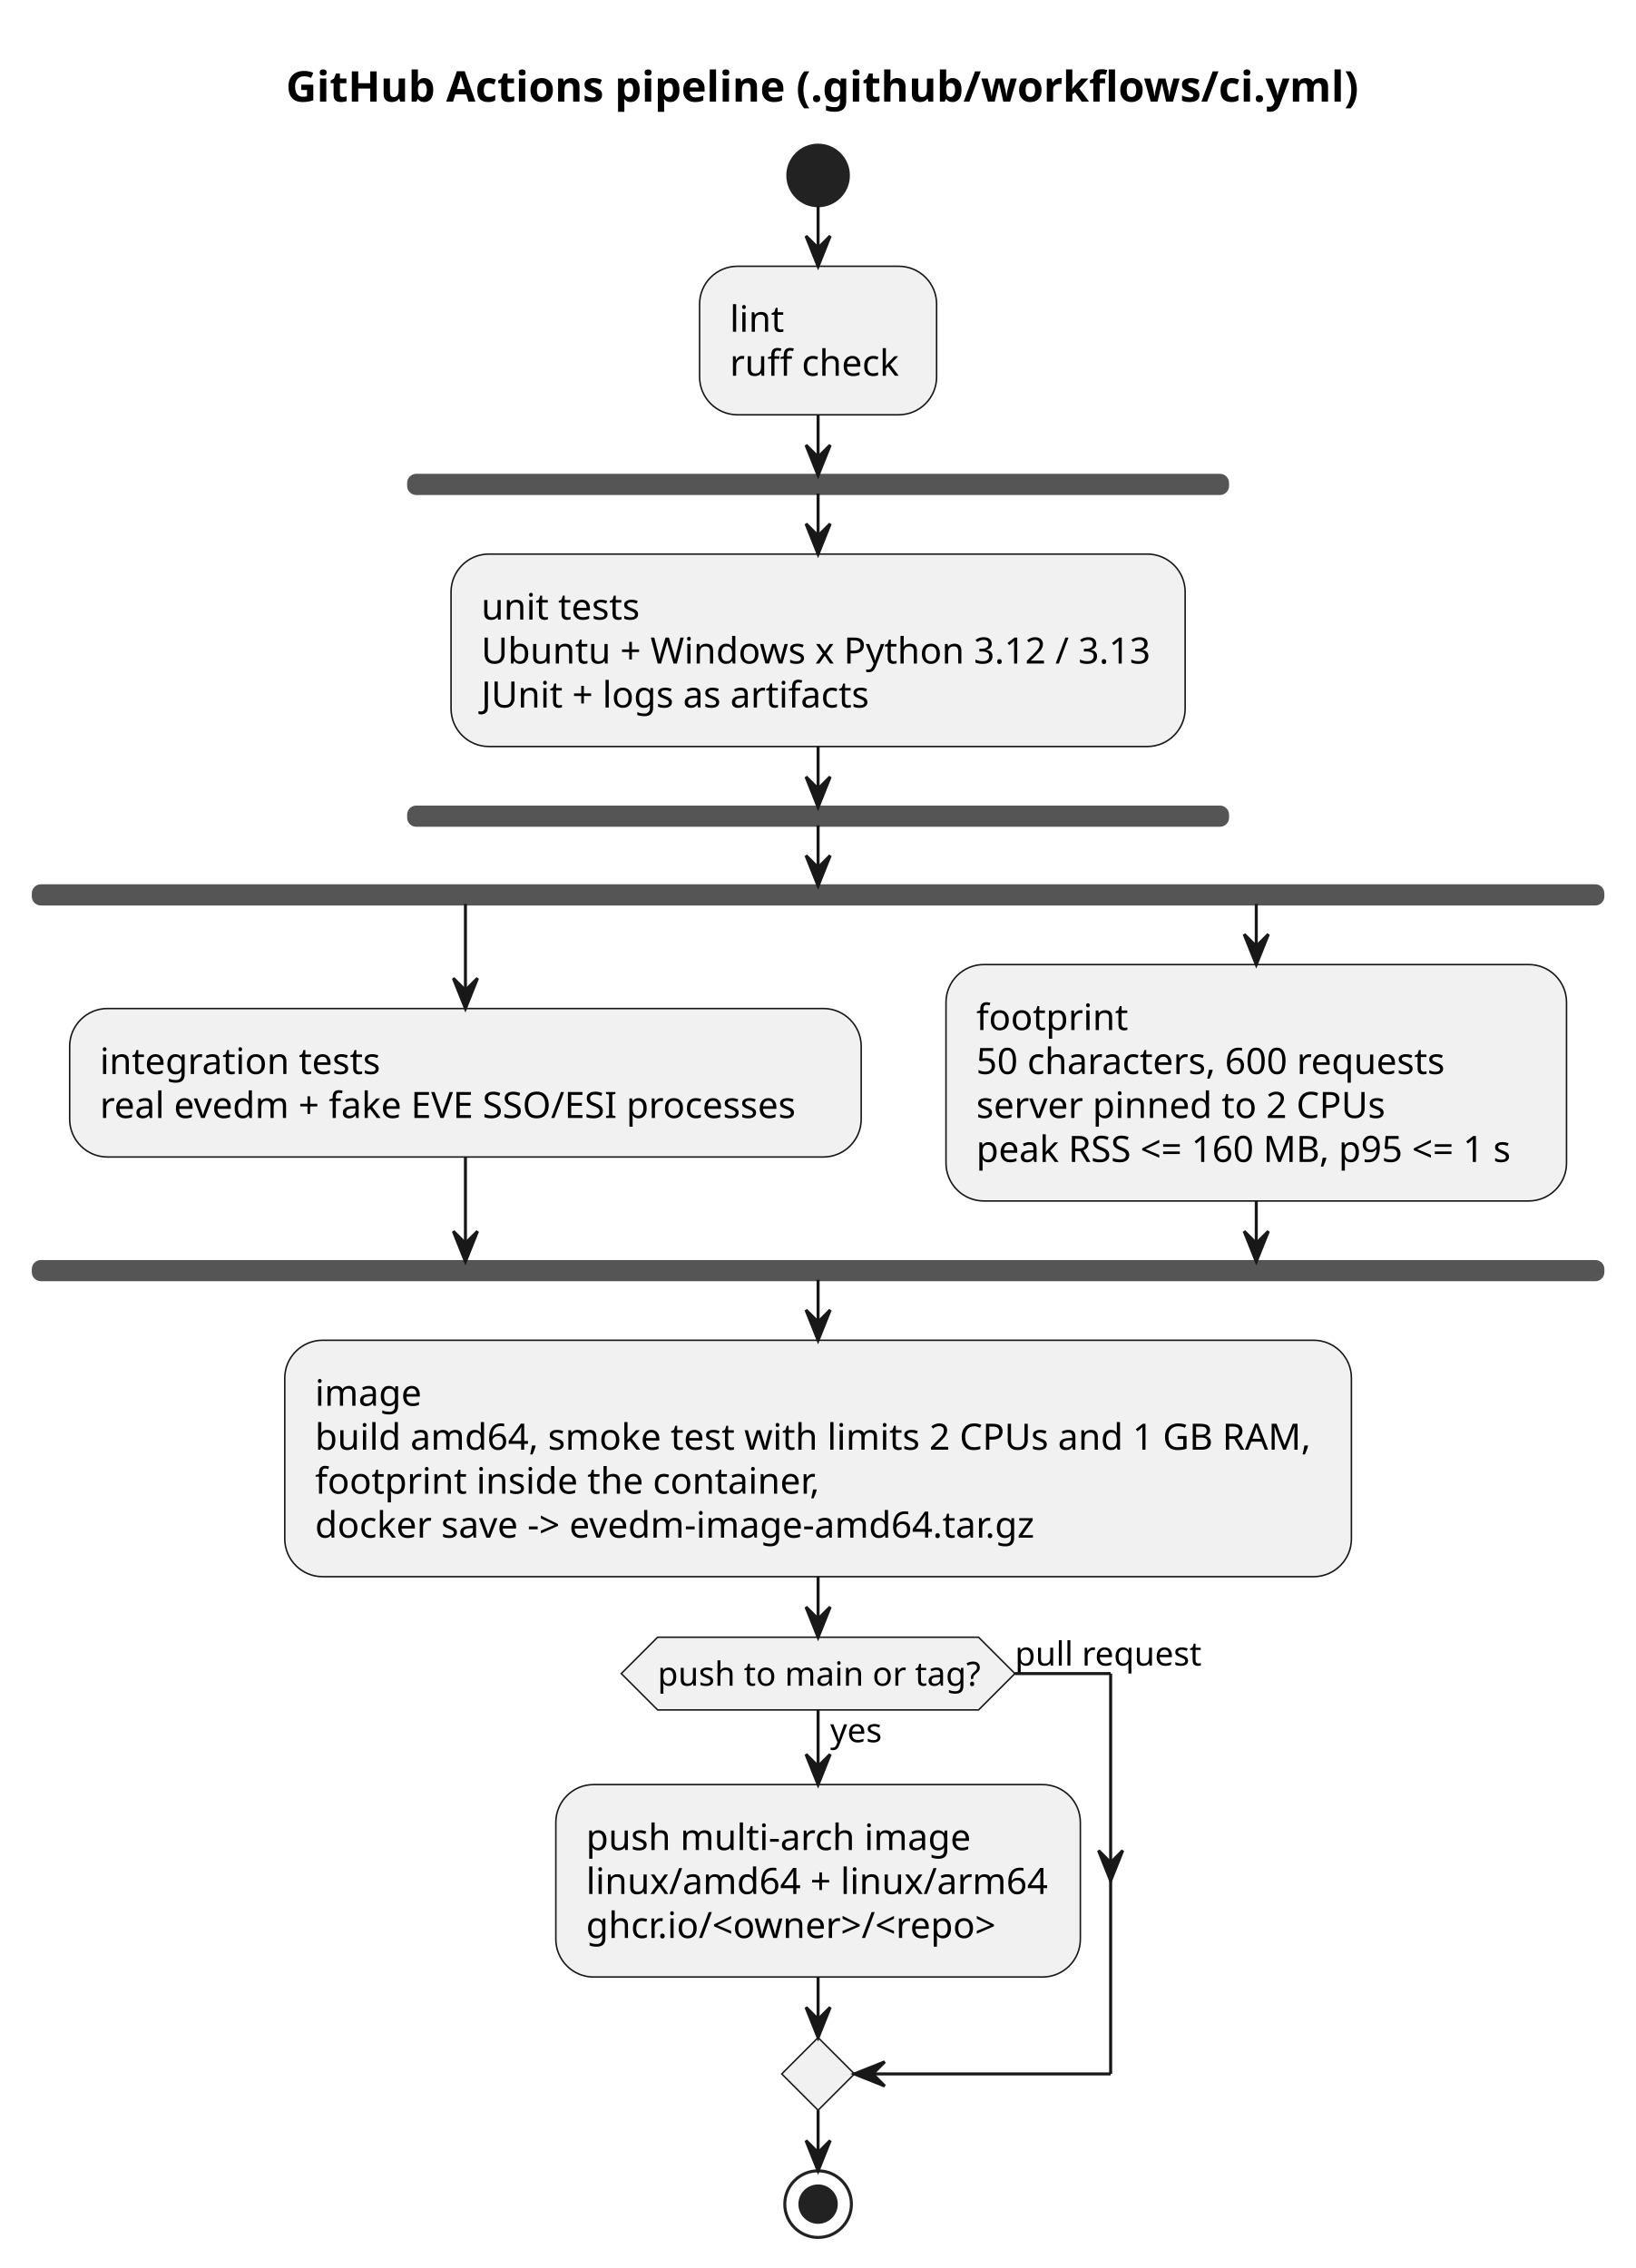
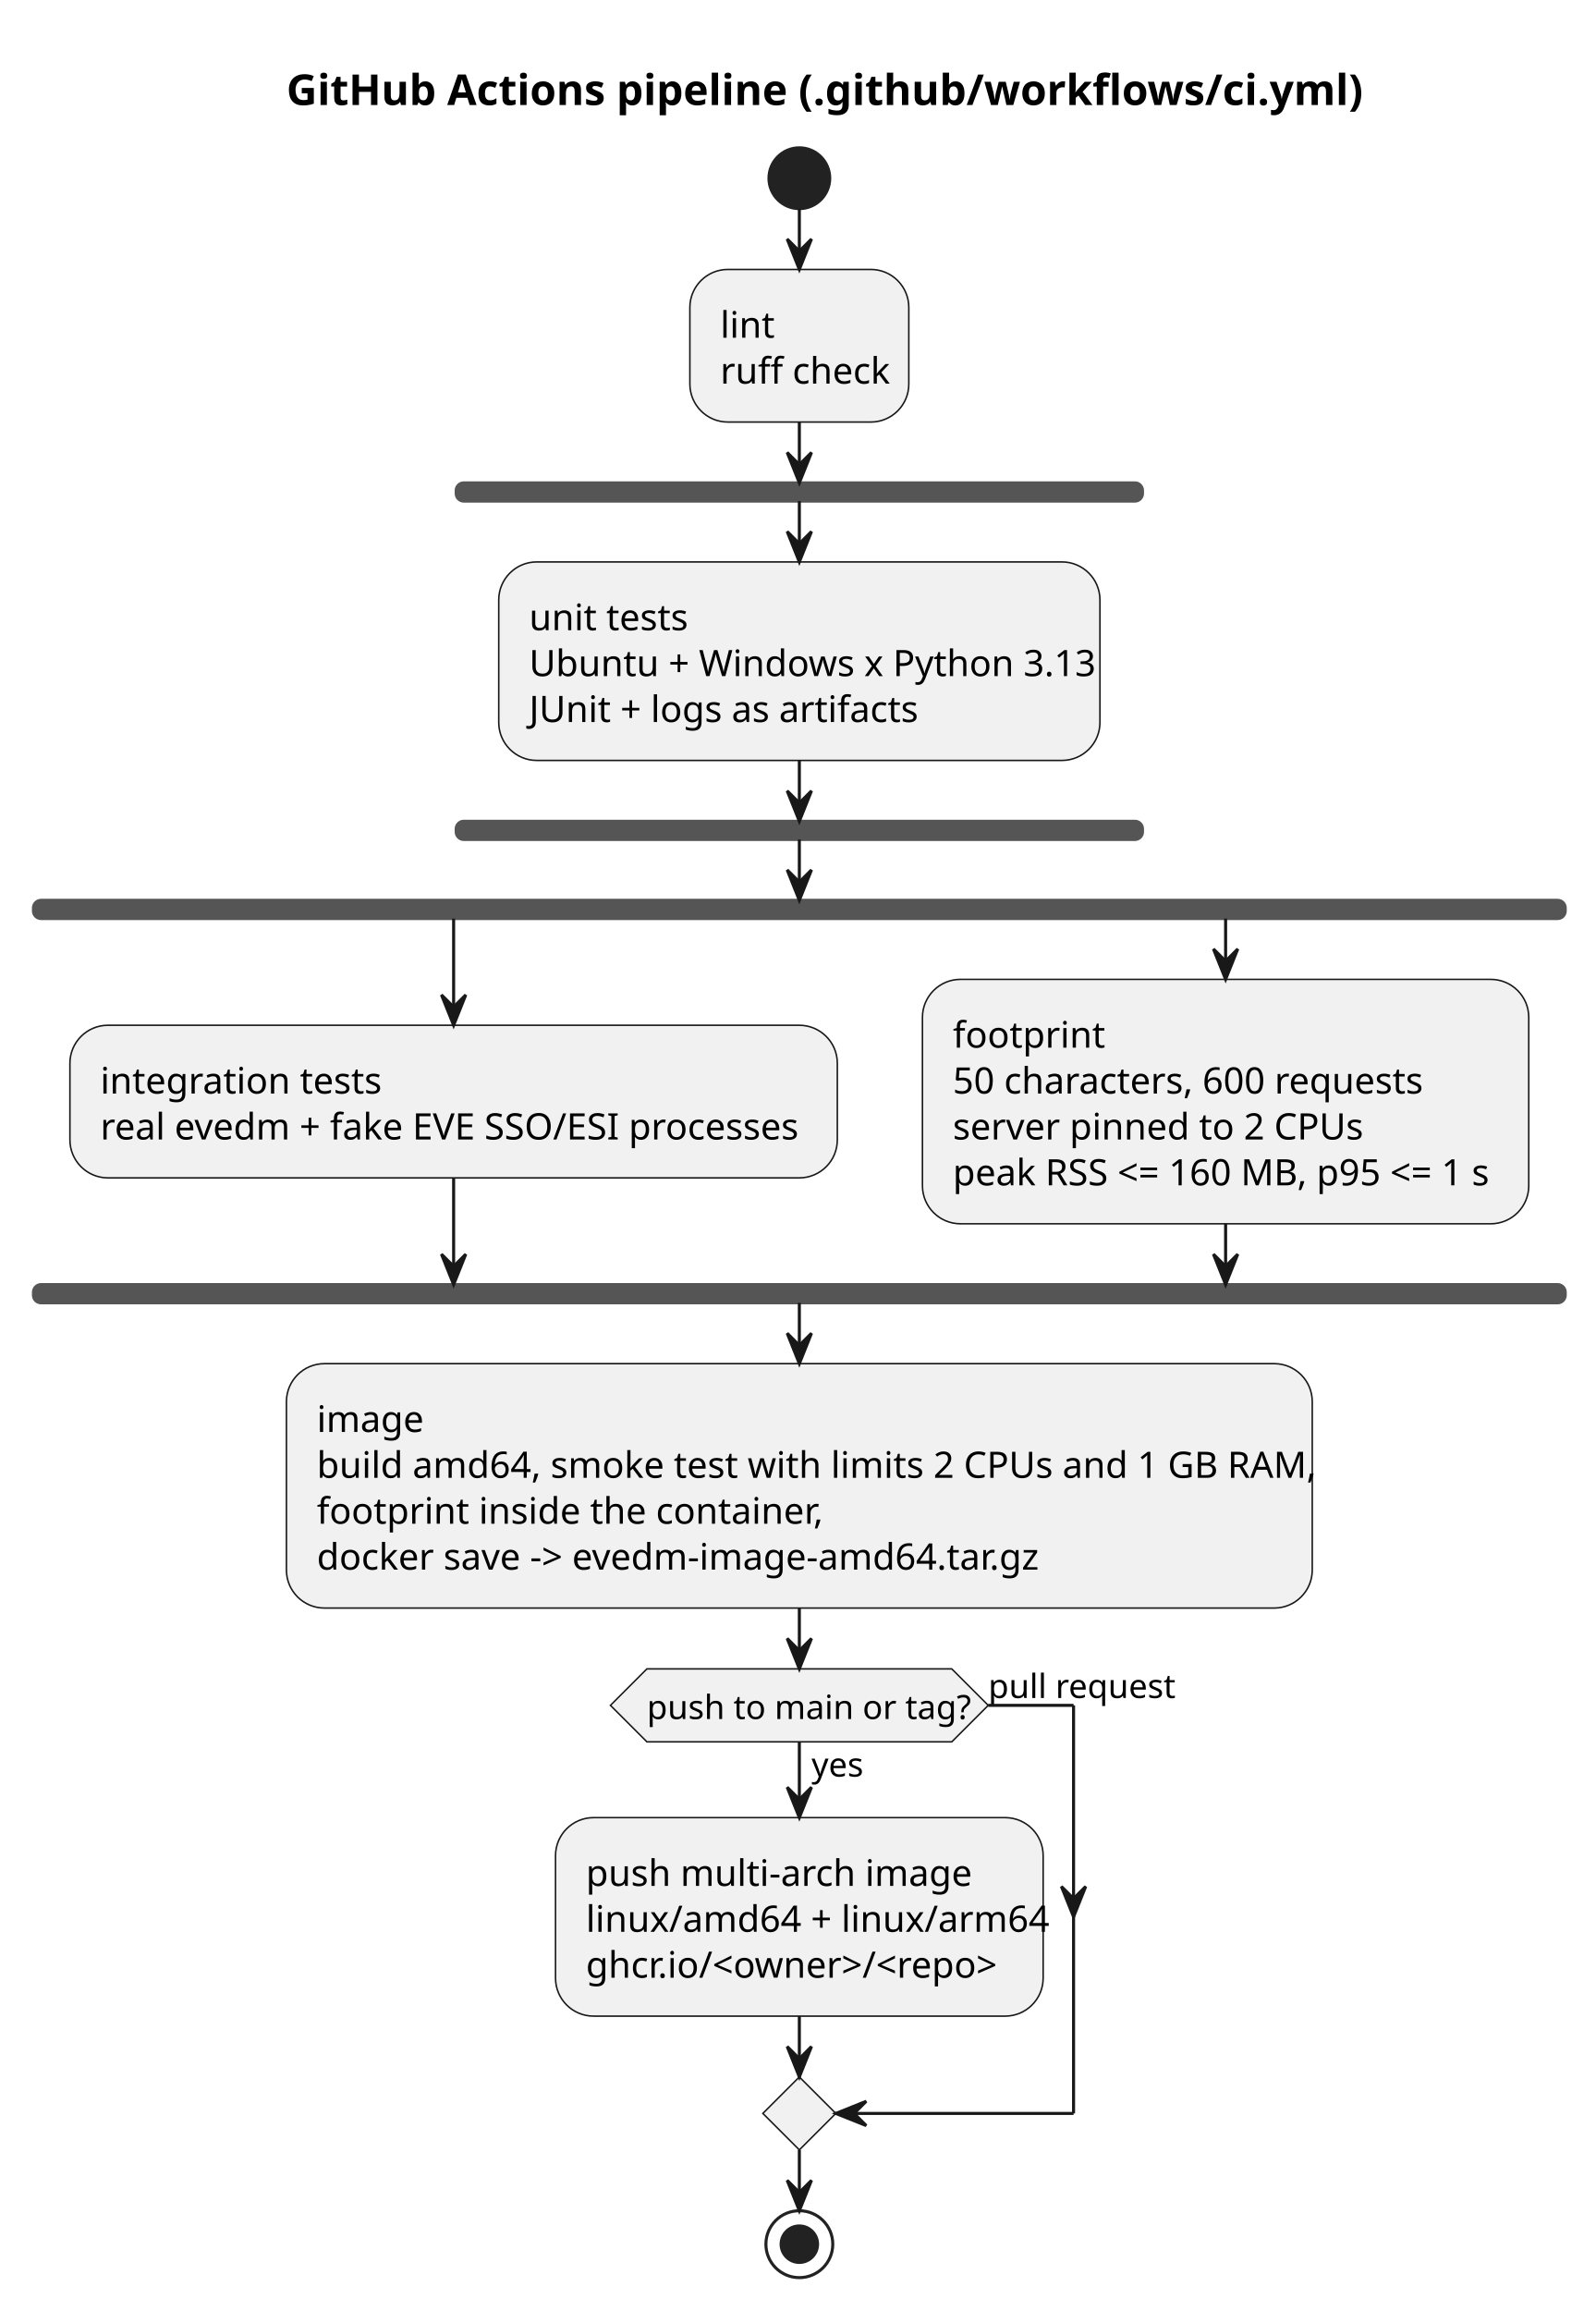
- <svg xmlns="http://www.w3.org/2000/svg" contentStyleType="text/css" height="749px" preserveAspectRatio="none" style="width:540px;height:749px;background:#FFFFFF;" version="1.1" viewBox="0 0 540 749" width="540px" zoomAndPan="magnify">
+ <svg xmlns="http://www.w3.org/2000/svg" contentStyleType="text/css" height="760px" preserveAspectRatio="none" style="width:525px;height:760px;background:#FFFFFF;" version="1.1" viewBox="0 0 525 760" width="525px" zoomAndPan="magnify">
  <defs />
  <g>
-     <text fill="#000000" font-family="sans-serif" font-size="14" font-weight="bold" lengthAdjust="spacing" textLength="348.387" x="94.427" y="33.562">GitHub Actions pipeline (.github/workflows/ci.yml)</text>
-     <ellipse cx="270.12" cy="57.94" fill="#222222" rx="10" ry="10" style="stroke:#222222;stroke-width:1.0;" />
-     <rect fill="#F1F1F1" height="49.039" rx="12.5" ry="12.5" style="stroke:#181818;stroke-width:0.5;" width="78.26" x="230.99" y="87.939" />
-     <text fill="#000000" font-family="sans-serif" font-size="12" lengthAdjust="spacing" textLength="16.828" x="240.99" y="109.564">lint</text>
-     <text fill="#000000" font-family="sans-serif" font-size="12" lengthAdjust="spacing" textLength="58.26" x="240.99" y="124.084">ruff check</text>
-     <rect fill="#555555" height="6" rx="2.5" ry="2.5" style="stroke:#555555;stroke-width:1.0;" width="270.387" x="134.927" y="156.978" />
-     <rect fill="#F1F1F1" height="63.559" rx="12.5" ry="12.5" style="stroke:#181818;stroke-width:0.5;" width="242.387" x="148.927" y="182.978" />
-     <text fill="#000000" font-family="sans-serif" font-size="12" lengthAdjust="spacing" textLength="51.908" x="158.927" y="204.603">unit tests</text>
-     <text fill="#000000" font-family="sans-serif" font-size="12" lengthAdjust="spacing" textLength="222.387" x="158.927" y="219.123">Ubuntu + Windows x Python 3.12 / 3.13</text>
-     <text fill="#000000" font-family="sans-serif" font-size="12" lengthAdjust="spacing" textLength="134.391" x="158.927" y="233.643">JUnit + logs as artifacts</text>
-     <rect fill="#555555" height="6" rx="2.5" ry="2.5" style="stroke:#555555;stroke-width:1.0;" width="270.387" x="134.927" y="266.537" />
-     <rect fill="#555555" height="6" rx="2.5" ry="2.5" style="stroke:#555555;stroke-width:1.0;" width="518.24" x="11" y="292.537" />
-     <rect fill="#F1F1F1" height="49.039" rx="12.5" ry="12.5" style="stroke:#181818;stroke-width:0.5;" width="261.353" x="23" y="333.057" />
-     <text fill="#000000" font-family="sans-serif" font-size="12" lengthAdjust="spacing" textLength="91.541" x="33" y="354.682">integration tests</text>
-     <text fill="#000000" font-family="sans-serif" font-size="12" lengthAdjust="spacing" textLength="241.353" x="33" y="369.201">real evedm + fake EVE SSO/ESI processes</text>
-     <rect fill="#F1F1F1" height="78.078" rx="12.5" ry="12.5" style="stroke:#181818;stroke-width:0.5;" width="204.887" x="312.353" y="318.537" />
-     <text fill="#000000" font-family="sans-serif" font-size="12" lengthAdjust="spacing" textLength="48.545" x="322.353" y="340.162">footprint</text>
-     <text fill="#000000" font-family="sans-serif" font-size="12" lengthAdjust="spacing" textLength="161.15" x="322.353" y="354.682">50 characters, 600 requests</text>
-     <text fill="#000000" font-family="sans-serif" font-size="12" lengthAdjust="spacing" textLength="138.516" x="322.353" y="369.201">server pinned to 2 CPUs</text>
-     <text fill="#000000" font-family="sans-serif" font-size="12" lengthAdjust="spacing" textLength="184.887" x="322.353" y="383.721">peak RSS &lt;= 160 MB, p95 &lt;= 1 s</text>
-     <rect fill="#555555" height="6" rx="2.5" ry="2.5" style="stroke:#555555;stroke-width:1.0;" width="518.24" x="11" y="416.615" />
-     <rect fill="#F1F1F1" height="78.078" rx="12.5" ry="12.5" style="stroke:#181818;stroke-width:0.5;" width="352.191" x="94.024" y="442.615" />
-     <text fill="#000000" font-family="sans-serif" font-size="12" lengthAdjust="spacing" textLength="34.512" x="104.024" y="464.24">image</text>
-     <text fill="#000000" font-family="sans-serif" font-size="12" lengthAdjust="spacing" textLength="332.191" x="104.024" y="478.76">build amd64, smoke test with limits 2 CPUs and 1 GB RAM,</text>
-     <text fill="#000000" font-family="sans-serif" font-size="12" lengthAdjust="spacing" textLength="167.039" x="104.024" y="493.279">footprint inside the container,</text>
-     <text fill="#000000" font-family="sans-serif" font-size="12" lengthAdjust="spacing" textLength="249.914" x="104.024" y="507.799">docker save -&gt; evedm-image-amd64.tar.gz</text>
-     <rect fill="#F1F1F1" height="63.559" rx="12.5" ry="12.5" style="stroke:#181818;stroke-width:0.5;" width="173.188" x="183.526" y="589.348" />
-     <text fill="#000000" font-family="sans-serif" font-size="12" lengthAdjust="spacing" textLength="127.207" x="193.526" y="610.973">push multi-arch image</text>
-     <text fill="#000000" font-family="sans-serif" font-size="12" lengthAdjust="spacing" textLength="153.188" x="193.526" y="625.493">linux/amd64 + linux/arm64</text>
-     <text fill="#000000" font-family="sans-serif" font-size="12" lengthAdjust="spacing" textLength="141.469" x="193.526" y="640.012">ghcr.io/&lt;owner&gt;/&lt;repo&gt;</text>
-     <polygon fill="#F1F1F1" points="217.132,540.693,323.109,540.693,335.109,552.693,323.109,564.693,217.132,564.693,205.132,552.693,217.132,540.693" style="stroke:#181818;stroke-width:0.5;" />
-     <text fill="#000000" font-family="sans-serif" font-size="11" lengthAdjust="spacing" textLength="18.401" x="274.12" y="575.35">yes</text>
-     <text fill="#000000" font-family="sans-serif" font-size="11" lengthAdjust="spacing" textLength="105.977" x="217.132" y="556.695">push to main or tag?</text>
-     <text fill="#000000" font-family="sans-serif" font-size="11" lengthAdjust="spacing" textLength="61.273" x="335.109" y="550.04">pull request</text>
-     <polygon fill="#F1F1F1" points="270.12,672.907,282.12,684.907,270.12,696.907,258.12,684.907,270.12,672.907" style="stroke:#181818;stroke-width:0.5;" />
-     <ellipse cx="270.12" cy="727.907" fill="none" rx="11" ry="11" style="stroke:#222222;stroke-width:1.0;" />
-     <ellipse cx="270.12" cy="727.907" fill="#222222" rx="6" ry="6" style="stroke:#222222;stroke-width:1.0;" />
-     <line style="stroke:#181818;stroke-width:1.0;" x1="270.12" x2="270.12" y1="67.939" y2="87.939" />
-     <polygon fill="#181818" points="266.12,77.939,270.12,87.939,274.12,77.939,270.12,81.939" style="stroke:#181818;stroke-width:1.0;" />
-     <line style="stroke:#181818;stroke-width:1.0;" x1="270.12" x2="270.12" y1="162.978" y2="182.978" />
-     <polygon fill="#181818" points="266.12,172.978,270.12,182.978,274.12,172.978,270.12,176.978" style="stroke:#181818;stroke-width:1.0;" />
-     <line style="stroke:#181818;stroke-width:1.0;" x1="270.12" x2="270.12" y1="246.537" y2="266.537" />
-     <polygon fill="#181818" points="266.12,256.537,270.12,266.537,274.12,256.537,270.12,260.537" style="stroke:#181818;stroke-width:1.0;" />
-     <line style="stroke:#181818;stroke-width:1.0;" x1="270.12" x2="270.12" y1="136.978" y2="156.978" />
-     <polygon fill="#181818" points="266.12,146.978,270.12,156.978,274.12,146.978,270.12,150.978" style="stroke:#181818;stroke-width:1.0;" />
-     <line style="stroke:#181818;stroke-width:1.0;" x1="153.677" x2="153.677" y1="298.537" y2="333.057" />
-     <polygon fill="#181818" points="149.677,323.057,153.677,333.057,157.677,323.057,153.677,327.057" style="stroke:#181818;stroke-width:1.0;" />
-     <line style="stroke:#181818;stroke-width:1.0;" x1="414.797" x2="414.797" y1="298.537" y2="318.537" />
-     <polygon fill="#181818" points="410.797,308.537,414.797,318.537,418.797,308.537,414.797,312.537" style="stroke:#181818;stroke-width:1.0;" />
-     <line style="stroke:#181818;stroke-width:1.0;" x1="153.677" x2="153.677" y1="382.096" y2="416.615" />
-     <polygon fill="#181818" points="149.677,406.615,153.677,416.615,157.677,406.615,153.677,410.615" style="stroke:#181818;stroke-width:1.0;" />
-     <line style="stroke:#181818;stroke-width:1.0;" x1="414.797" x2="414.797" y1="396.615" y2="416.615" />
-     <polygon fill="#181818" points="410.797,406.615,414.797,416.615,418.797,406.615,414.797,410.615" style="stroke:#181818;stroke-width:1.0;" />
-     <line style="stroke:#181818;stroke-width:1.0;" x1="270.12" x2="270.12" y1="272.537" y2="292.537" />
-     <polygon fill="#181818" points="266.12,282.537,270.12,292.537,274.12,282.537,270.12,286.537" style="stroke:#181818;stroke-width:1.0;" />
-     <line style="stroke:#181818;stroke-width:1.0;" x1="270.12" x2="270.12" y1="422.615" y2="442.615" />
-     <polygon fill="#181818" points="266.12,432.615,270.12,442.615,274.12,432.615,270.12,436.615" style="stroke:#181818;stroke-width:1.0;" />
-     <line style="stroke:#181818;stroke-width:1.0;" x1="270.12" x2="270.12" y1="564.693" y2="589.348" />
-     <polygon fill="#181818" points="266.12,579.348,270.12,589.348,274.12,579.348,270.12,583.348" style="stroke:#181818;stroke-width:1.0;" />
-     <line style="stroke:#181818;stroke-width:1.0;" x1="335.109" x2="366.714" y1="552.693" y2="552.693" />
-     <polygon fill="#181818" points="362.714,611.127,366.714,621.127,370.714,611.127,366.714,615.127" style="stroke:#181818;stroke-width:1.0;" />
-     <line style="stroke:#181818;stroke-width:1.0;" x1="366.714" x2="366.714" y1="552.693" y2="684.907" />
-     <line style="stroke:#181818;stroke-width:1.0;" x1="366.714" x2="282.12" y1="684.907" y2="684.907" />
-     <polygon fill="#181818" points="292.12,680.907,282.12,684.907,292.12,688.907,288.12,684.907" style="stroke:#181818;stroke-width:1.0;" />
-     <line style="stroke:#181818;stroke-width:1.0;" x1="270.12" x2="270.12" y1="652.907" y2="672.907" />
-     <polygon fill="#181818" points="266.12,662.907,270.12,672.907,274.12,662.907,270.12,666.907" style="stroke:#181818;stroke-width:1.0;" />
-     <line style="stroke:#181818;stroke-width:1.0;" x1="270.12" x2="270.12" y1="520.693" y2="540.693" />
-     <polygon fill="#181818" points="266.12,530.693,270.12,540.693,274.12,530.693,270.12,534.693" style="stroke:#181818;stroke-width:1.0;" />
-     <line style="stroke:#181818;stroke-width:1.0;" x1="270.12" x2="270.12" y1="696.907" y2="716.907" />
-     <polygon fill="#181818" points="266.12,706.907,270.12,716.907,274.12,706.907,270.12,710.907" style="stroke:#181818;stroke-width:1.0;" />
+     <text fill="#000000" font-family="sans-serif" font-size="14" font-weight="bold" lengthAdjust="spacing" textLength="334.455" x="94.218" y="34.533">GitHub Actions pipeline (.github/workflows/ci.yml)</text>
+     <ellipse cx="262.945" cy="58.609" fill="#222222" rx="10" ry="10" style="stroke:#222222;stroke-width:1.0;" />
+     <rect fill="#F1F1F1" height="50.188" rx="12.5" ry="12.5" style="stroke:#181818;stroke-width:0.5;" width="72.019" x="226.935" y="88.609" />
+     <text fill="#000000" font-family="sans-serif" font-size="12" lengthAdjust="spacing" textLength="15.34" x="236.935" y="111.066">lint</text>
+     <text fill="#000000" font-family="sans-serif" font-size="12" lengthAdjust="spacing" textLength="52.02" x="236.935" y="126.16">ruff check</text>
+     <rect fill="#555555" height="6" rx="2.5" ry="2.5" style="stroke:#555555;stroke-width:1.0;" width="225.768" x="150.061" y="158.797" />
+     <rect fill="#F1F1F1" height="65.281" rx="12.5" ry="12.5" style="stroke:#181818;stroke-width:0.5;" width="197.768" x="164.061" y="184.797" />
+     <text fill="#000000" font-family="sans-serif" font-size="12" lengthAdjust="spacing" textLength="48.023" x="174.061" y="207.254">unit tests</text>
+     <text fill="#000000" font-family="sans-serif" font-size="12" lengthAdjust="spacing" textLength="177.768" x="174.061" y="222.348">Ubuntu + Windows x Python 3.13</text>
+     <text fill="#000000" font-family="sans-serif" font-size="12" lengthAdjust="spacing" textLength="124.383" x="174.061" y="237.441">JUnit + logs as artifacts</text>
+     <rect fill="#555555" height="6" rx="2.5" ry="2.5" style="stroke:#555555;stroke-width:1.0;" width="225.768" x="150.061" y="270.078" />
+     <rect fill="#555555" height="6" rx="2.5" ry="2.5" style="stroke:#555555;stroke-width:1.0;" width="503.891" x="11" y="296.078" />
+     <rect fill="#F1F1F1" height="50.188" rx="12.5" ry="12.5" style="stroke:#181818;stroke-width:0.5;" width="252.441" x="23" y="337.172" />
+     <text fill="#000000" font-family="sans-serif" font-size="12" lengthAdjust="spacing" textLength="84.715" x="33" y="359.629">integration tests</text>
+     <text fill="#000000" font-family="sans-serif" font-size="12" lengthAdjust="spacing" textLength="232.441" x="33" y="374.723">real evedm + fake EVE SSO/ESI processes</text>
+     <rect fill="#F1F1F1" height="80.375" rx="12.5" ry="12.5" style="stroke:#181818;stroke-width:0.5;" width="199.449" x="303.441" y="322.078" />
+     <text fill="#000000" font-family="sans-serif" font-size="12" lengthAdjust="spacing" textLength="43.359" x="313.441" y="344.535">footprint</text>
+     <text fill="#000000" font-family="sans-serif" font-size="12" lengthAdjust="spacing" textLength="148.752" x="313.441" y="359.629">50 characters, 600 requests</text>
+     <text fill="#000000" font-family="sans-serif" font-size="12" lengthAdjust="spacing" textLength="130.728" x="313.441" y="374.723">server pinned to 2 CPUs</text>
+     <text fill="#000000" font-family="sans-serif" font-size="12" lengthAdjust="spacing" textLength="179.449" x="313.441" y="389.816">peak RSS &lt;= 160 MB, p95 &lt;= 1 s</text>
+     <rect fill="#555555" height="6" rx="2.5" ry="2.5" style="stroke:#555555;stroke-width:1.0;" width="503.891" x="11" y="422.453" />
+     <rect fill="#F1F1F1" height="80.375" rx="12.5" ry="12.5" style="stroke:#181818;stroke-width:0.5;" width="337.449" x="94.221" y="448.453" />
+     <text fill="#000000" font-family="sans-serif" font-size="12" lengthAdjust="spacing" textLength="32.684" x="104.221" y="470.91">image</text>
+     <text fill="#000000" font-family="sans-serif" font-size="12" lengthAdjust="spacing" textLength="317.449" x="104.221" y="486.004">build amd64, smoke test with limits 2 CPUs and 1 GB RAM,</text>
+     <text fill="#000000" font-family="sans-serif" font-size="12" lengthAdjust="spacing" textLength="154.096" x="104.221" y="501.098">footprint inside the container,</text>
+     <text fill="#000000" font-family="sans-serif" font-size="12" lengthAdjust="spacing" textLength="229.102" x="104.221" y="516.191">docker save -&gt; evedm-image-amd64.tar.gz</text>
+     <rect fill="#F1F1F1" height="65.281" rx="12.5" ry="12.5" style="stroke:#181818;stroke-width:0.5;" width="160.408" x="182.741" y="597.746" />
+     <text fill="#000000" font-family="sans-serif" font-size="12" lengthAdjust="spacing" textLength="118.049" x="192.741" y="620.203">push multi-arch image</text>
+     <text fill="#000000" font-family="sans-serif" font-size="12" lengthAdjust="spacing" textLength="140.408" x="192.741" y="635.297">linux/amd64 + linux/arm64</text>
+     <text fill="#000000" font-family="sans-serif" font-size="12" lengthAdjust="spacing" textLength="127.418" x="192.741" y="650.391">ghcr.io/&lt;owner&gt;/&lt;repo&gt;</text>
+     <polygon fill="#F1F1F1" points="212.804,548.828,313.087,548.828,325.087,560.828,313.087,572.828,212.804,572.828,200.804,560.828,212.804,548.828" style="stroke:#181818;stroke-width:0.5;" />
+     <text fill="#000000" font-family="sans-serif" font-size="11" lengthAdjust="spacing" textLength="17.118" x="266.945" y="584.247">yes</text>
+     <text fill="#000000" font-family="sans-serif" font-size="11" lengthAdjust="spacing" textLength="100.284" x="212.804" y="565.329">push to main or tag?</text>
+     <text fill="#000000" font-family="sans-serif" font-size="11" lengthAdjust="spacing" textLength="56.869" x="325.087" y="558.411">pull request</text>
+     <polygon fill="#F1F1F1" points="262.945,683.027,274.945,695.027,262.945,707.027,250.945,695.027,262.945,683.027" style="stroke:#181818;stroke-width:0.5;" />
+     <ellipse cx="262.945" cy="738.027" fill="none" rx="11" ry="11" style="stroke:#222222;stroke-width:1.0;" />
+     <ellipse cx="262.945" cy="738.027" fill="#222222" rx="6" ry="6" style="stroke:#222222;stroke-width:1.0;" />
+     <line style="stroke:#181818;stroke-width:1.0;" x1="262.945" x2="262.945" y1="68.609" y2="88.609" />
+     <polygon fill="#181818" points="258.945,78.609,262.945,88.609,266.945,78.609,262.945,82.609" style="stroke:#181818;stroke-width:1.0;" />
+     <line style="stroke:#181818;stroke-width:1.0;" x1="262.945" x2="262.945" y1="164.797" y2="184.797" />
+     <polygon fill="#181818" points="258.945,174.797,262.945,184.797,266.945,174.797,262.945,178.797" style="stroke:#181818;stroke-width:1.0;" />
+     <line style="stroke:#181818;stroke-width:1.0;" x1="262.945" x2="262.945" y1="250.078" y2="270.078" />
+     <polygon fill="#181818" points="258.945,260.078,262.945,270.078,266.945,260.078,262.945,264.078" style="stroke:#181818;stroke-width:1.0;" />
+     <line style="stroke:#181818;stroke-width:1.0;" x1="262.945" x2="262.945" y1="138.797" y2="158.797" />
+     <polygon fill="#181818" points="258.945,148.797,262.945,158.797,266.945,148.797,262.945,152.797" style="stroke:#181818;stroke-width:1.0;" />
+     <line style="stroke:#181818;stroke-width:1.0;" x1="149.221" x2="149.221" y1="302.078" y2="337.172" />
+     <polygon fill="#181818" points="145.221,327.172,149.221,337.172,153.221,327.172,149.221,331.172" style="stroke:#181818;stroke-width:1.0;" />
+     <line style="stroke:#181818;stroke-width:1.0;" x1="403.166" x2="403.166" y1="302.078" y2="322.078" />
+     <polygon fill="#181818" points="399.166,312.078,403.166,322.078,407.166,312.078,403.166,316.078" style="stroke:#181818;stroke-width:1.0;" />
+     <line style="stroke:#181818;stroke-width:1.0;" x1="149.221" x2="149.221" y1="387.359" y2="422.453" />
+     <polygon fill="#181818" points="145.221,412.453,149.221,422.453,153.221,412.453,149.221,416.453" style="stroke:#181818;stroke-width:1.0;" />
+     <line style="stroke:#181818;stroke-width:1.0;" x1="403.166" x2="403.166" y1="402.453" y2="422.453" />
+     <polygon fill="#181818" points="399.166,412.453,403.166,422.453,407.166,412.453,403.166,416.453" style="stroke:#181818;stroke-width:1.0;" />
+     <line style="stroke:#181818;stroke-width:1.0;" x1="262.945" x2="262.945" y1="276.078" y2="296.078" />
+     <polygon fill="#181818" points="258.945,286.078,262.945,296.078,266.945,286.078,262.945,290.078" style="stroke:#181818;stroke-width:1.0;" />
+     <line style="stroke:#181818;stroke-width:1.0;" x1="262.945" x2="262.945" y1="428.453" y2="448.453" />
+     <polygon fill="#181818" points="258.945,438.453,262.945,448.453,266.945,438.453,262.945,442.453" style="stroke:#181818;stroke-width:1.0;" />
+     <line style="stroke:#181818;stroke-width:1.0;" x1="262.945" x2="262.945" y1="572.828" y2="597.746" />
+     <polygon fill="#181818" points="258.945,587.746,262.945,597.746,266.945,587.746,262.945,591.746" style="stroke:#181818;stroke-width:1.0;" />
+     <line style="stroke:#181818;stroke-width:1.0;" x1="325.087" x2="353.149" y1="560.828" y2="560.828" />
+     <polygon fill="#181818" points="349.149,620.387,353.149,630.387,357.149,620.387,353.149,624.387" style="stroke:#181818;stroke-width:1.0;" />
+     <line style="stroke:#181818;stroke-width:1.0;" x1="353.149" x2="353.149" y1="560.828" y2="695.027" />
+     <line style="stroke:#181818;stroke-width:1.0;" x1="353.149" x2="274.945" y1="695.027" y2="695.027" />
+     <polygon fill="#181818" points="284.945,691.027,274.945,695.027,284.945,699.027,280.945,695.027" style="stroke:#181818;stroke-width:1.0;" />
+     <line style="stroke:#181818;stroke-width:1.0;" x1="262.945" x2="262.945" y1="663.027" y2="683.027" />
+     <polygon fill="#181818" points="258.945,673.027,262.945,683.027,266.945,673.027,262.945,677.027" style="stroke:#181818;stroke-width:1.0;" />
+     <line style="stroke:#181818;stroke-width:1.0;" x1="262.945" x2="262.945" y1="528.828" y2="548.828" />
+     <polygon fill="#181818" points="258.945,538.828,262.945,548.828,266.945,538.828,262.945,542.828" style="stroke:#181818;stroke-width:1.0;" />
+     <line style="stroke:#181818;stroke-width:1.0;" x1="262.945" x2="262.945" y1="707.027" y2="727.027" />
+     <polygon fill="#181818" points="258.945,717.027,262.945,727.027,266.945,717.027,262.945,721.027" style="stroke:#181818;stroke-width:1.0;" />
  </g>
</svg>
